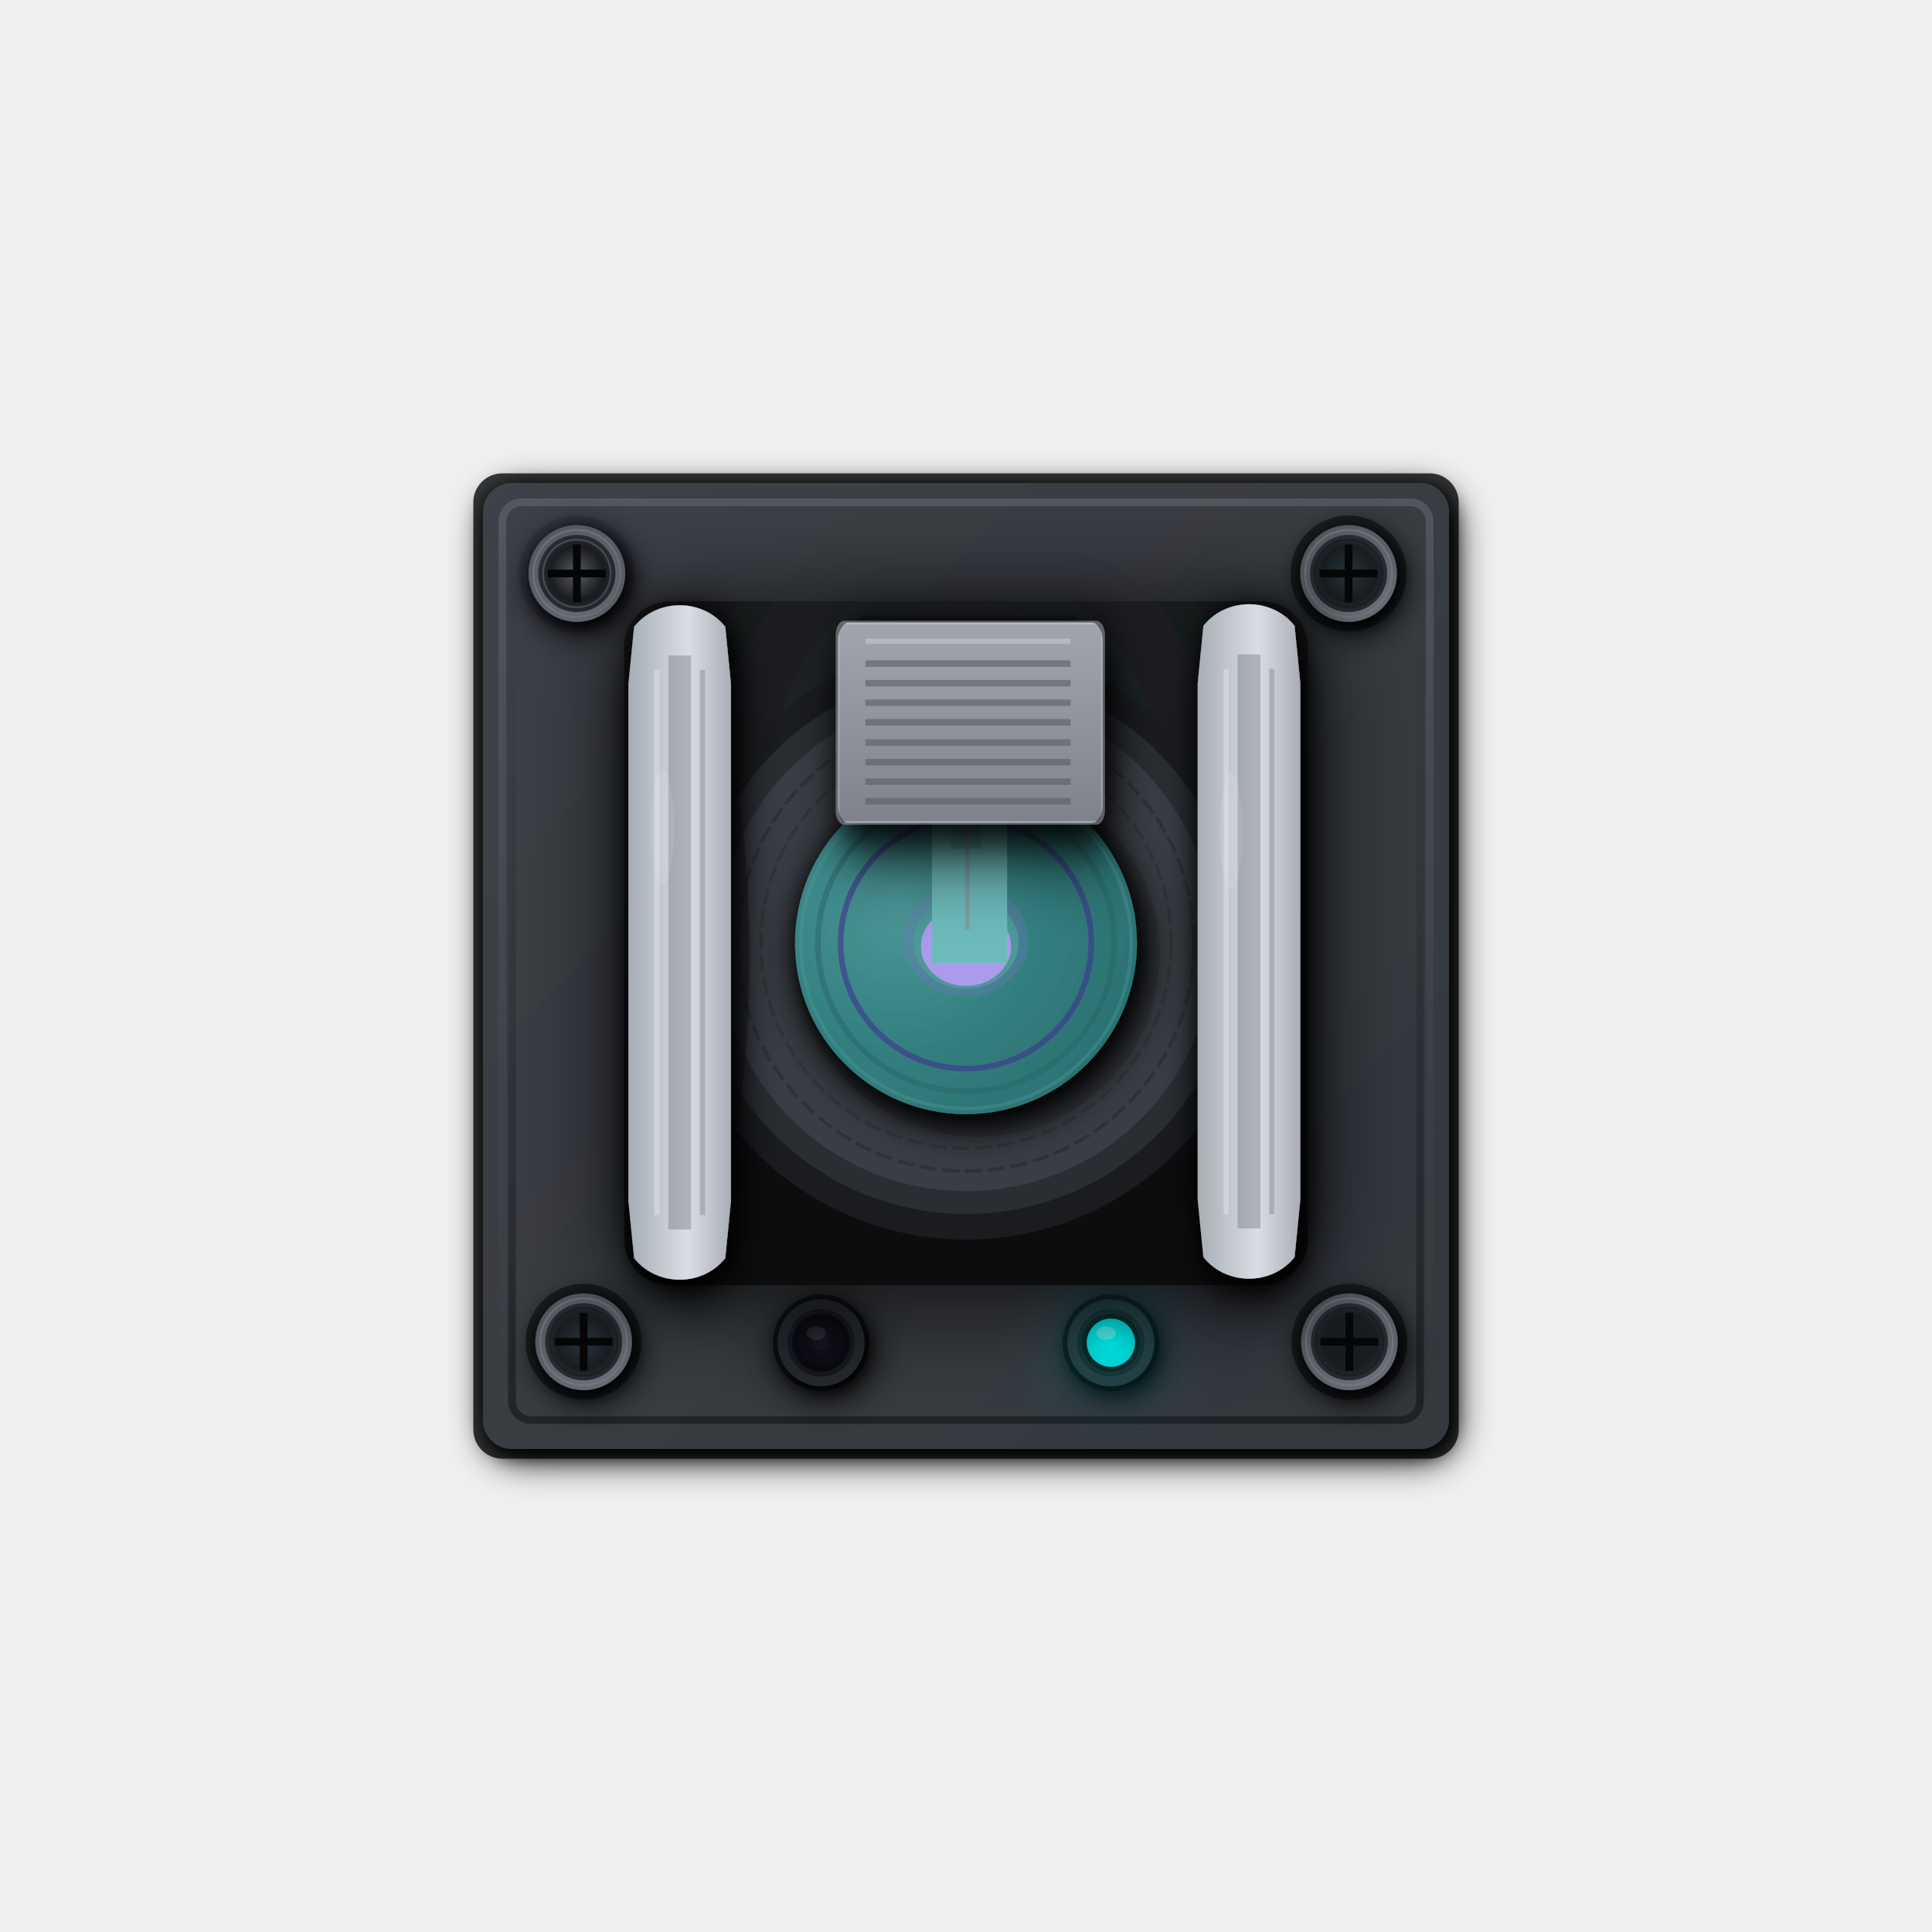
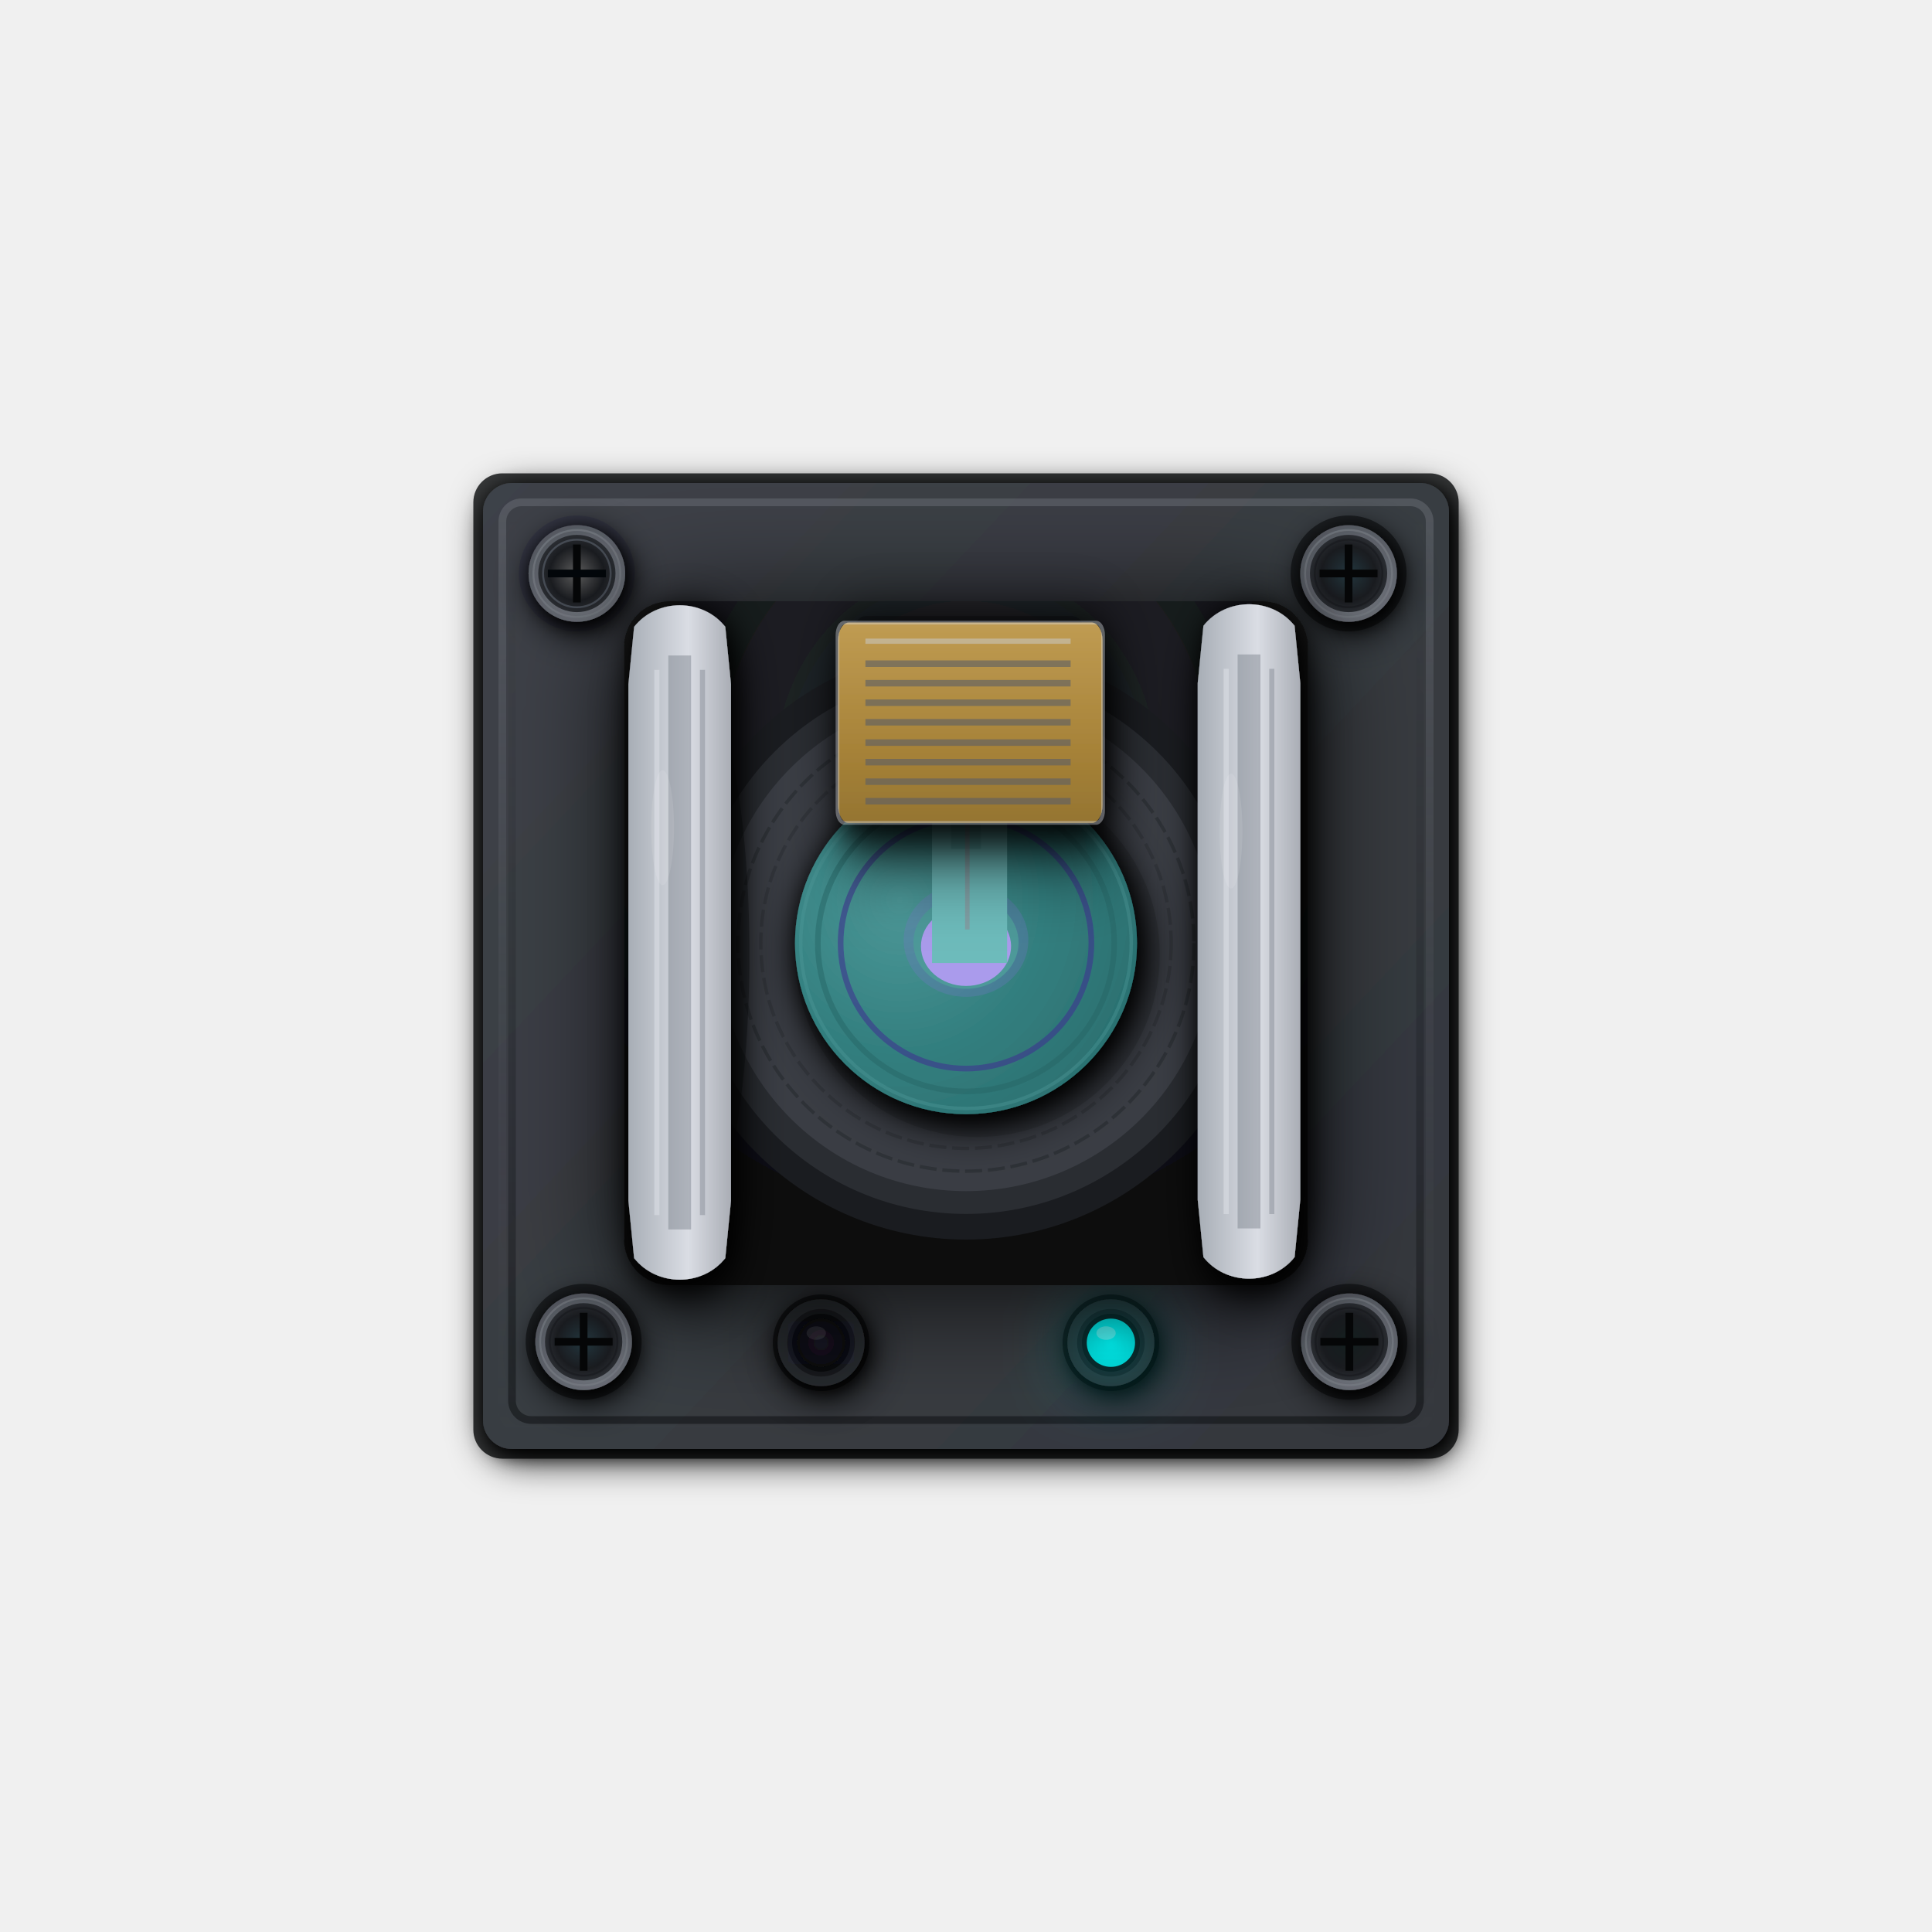
<svg xmlns="http://www.w3.org/2000/svg" xmlns:xlink="http://www.w3.org/1999/xlink" width="200" height="200" viewBox="0 0 200 200" version="1.1" id="svg106">
  <defs id="defs48">
    <radialGradient id="radialGradient112">
      <stop offset="0" style="stop-color:#243840;stop-opacity:1;" id="stop110" />
      <stop offset="70%" style="stop-color:#1a1c20;stop-opacity:1" id="stop111" />
      <stop offset="100%" style="stop-color:#2a2d32;stop-opacity:1" id="stop112" />
    </radialGradient>
    <linearGradient id="plateGradient" x1="-30.89" y1="-29.135" x2="253.988" y2="255.743" gradientTransform="matrix(0.9711755,0,0,1.02968,30,30)" gradientUnits="userSpaceOnUse">
      <stop offset="0%" style="stop-color:#4a4e56;stop-opacity:1" id="stop1" />
      <stop offset="30%" style="stop-color:#3d4147;stop-opacity:1" id="stop2" />
      <stop offset="70%" style="stop-color:#32353b;stop-opacity:1" id="stop3" />
      <stop offset="100%" style="stop-color:#25282d;stop-opacity:1" id="stop4" />
    </linearGradient>
    <linearGradient id="bevelHighlight" x1="51.6" y1="51.6" x2="51.6" y2="148.4" gradientUnits="userSpaceOnUse" gradientTransform="translate(30,30)">
      <stop offset="0%" style="stop-color:#6a6e76;stop-opacity:1" id="stop5" />
      <stop offset="50%" style="stop-color:#5a5e66;stop-opacity:0.5" id="stop6" />
      <stop offset="100%" style="stop-color:#4a4e56;stop-opacity:0" id="stop7" />
    </linearGradient>
    <linearGradient id="bevelShadow" x1="0%" y1="100%" x2="0%" y2="0%">
      <stop offset="0%" style="stop-color:#0a0c0e;stop-opacity:1" />
      <stop offset="50%" style="stop-color:#1a1c20;stop-opacity:0.5" />
      <stop offset="100%" style="stop-color:#2a2d32;stop-opacity:0" />
    </linearGradient>
    <radialGradient id="screwGradient">
      <stop offset="0%" style="stop-color:#7a7e86;stop-opacity:1" id="stop11" />
      <stop offset="40%" style="stop-color:#5a5e66;stop-opacity:1" id="stop12" />
      <stop offset="80%" style="stop-color:#3a3d44;stop-opacity:1" id="stop13" />
      <stop offset="100%" style="stop-color:#2a2d32;stop-opacity:1" id="stop14" />
    </radialGradient>
    <radialGradient id="screwRecess">
      <stop offset="0" style="stop-color:#5f5f5f;stop-opacity:1;" id="stop15" />
      <stop offset="70%" style="stop-color:#1a1c20;stop-opacity:1" id="stop16" />
      <stop offset="100%" style="stop-color:#2a2d32;stop-opacity:1" id="stop17" />
    </radialGradient>
    <radialGradient id="purpleButton" cx="-5.972" cy="-3.69" gradientTransform="matrix(0.9711755,0,0,1.02968,130,138)" fx="-5.972" fy="-3.69" r="42.732" gradientUnits="userSpaceOnUse">
      <stop offset="0%" style="stop-color:#4d9999;stop-opacity:1" id="stop18" />
      <stop offset="30%" style="stop-color:#337f7f;stop-opacity:1" id="stop19" />
      <stop offset="70%" style="stop-color:#266666;stop-opacity:1" id="stop20" />
      <stop offset="100%" style="stop-color:#1a4d4d;stop-opacity:1" id="stop21" />
    </radialGradient>
    <linearGradient id="flatMetalGradient" x1="-17.959" y1="9.845" x2="-17.959" y2="48.065" gradientTransform="matrix(1.447743,0,0,0.6907304,100,108)" gradientUnits="userSpaceOnUse">
-       <stop offset="0%" style="stop-color:#cacdd4;stop-opacity:1" id="stop22" />
-       <stop offset="20%" style="stop-color:#a8acb4;stop-opacity:1" id="stop23" />
-       <stop offset="50%" style="stop-color:#8a8e96;stop-opacity:1" id="stop24" />
-       <stop offset="80%" style="stop-color:#6a6e76;stop-opacity:1" id="stop25" />
-       <stop offset="100%" style="stop-color:#5a5e66;stop-opacity:1" id="stop26" />
+       <stop offset="0%" style="stop-color:#d9bf79;stop-opacity:1" id="stop22" />
+       <stop offset="20%" style="stop-color:#c8a45b;stop-opacity:1" id="stop23" />
+       <stop offset="50%" style="stop-color:#a58137;stop-opacity:1" id="stop24" />
+       <stop offset="80%" style="stop-color:#7a612a;stop-opacity:1" id="stop25" />
+       <stop offset="100%" style="stop-color:#5d4621;stop-opacity:1" id="stop26" />
    </linearGradient>
    <linearGradient id="guardGradient" x1="0" y1="0" x2="1" y2="0">
      <stop offset="0%" style="stop-color:#5a5e66;stop-opacity:1" id="stop27" />
      <stop offset="15%" style="stop-color:#7a7e86;stop-opacity:1" id="stop28" />
      <stop offset="30%" style="stop-color:#aab0b8;stop-opacity:1" id="stop29" />
      <stop offset="50%" style="stop-color:#dadde4;stop-opacity:1" id="stop30" />
      <stop offset="70%" style="stop-color:#9a9ea6;stop-opacity:1" id="stop31" />
      <stop offset="85%" style="stop-color:#6a6e76;stop-opacity:1" id="stop32" />
      <stop offset="100%" style="stop-color:#4a4e56;stop-opacity:1" id="stop33" />
    </linearGradient>
    <radialGradient id="ledOff" cx="0" cy="0" fx="0" fy="0" r="2.5" gradientUnits="userSpaceOnUse">
      <stop offset="0%" style="stop-color:#1a1525;stop-opacity:1" id="stop34" />
      <stop offset="100%" style="stop-color:#0a0a0f;stop-opacity:1" id="stop35" />
    </radialGradient>
    <radialGradient id="ledPurpleOn" cx="5.9604645e-07" cy="5.9604645e-07" fx="5.9604645e-07" fy="5.9604645e-07" r="12.1" gradientUnits="userSpaceOnUse">
      <stop offset="0%" style="stop-color:#4d9999;stop-opacity:1" id="stop36" />
      <stop offset="40%" style="stop-color:#337f7f;stop-opacity:1" id="stop37" />
      <stop offset="100%" style="stop-color:#266666;stop-opacity:1" id="stop38" />
    </radialGradient>
    <radialGradient id="ledTealOn" cx="5.9604645e-07" cy="5.9604645e-07" fx="5.9604645e-07" fy="5.9604645e-07" r="12.1" gradientUnits="userSpaceOnUse">
      <stop offset="0%" style="stop-color:#00ffff;stop-opacity:1" id="stop36t" />
      <stop offset="40%" style="stop-color:#00cccc;stop-opacity:1" id="stop37t" />
      <stop offset="100%" style="stop-color:#009999;stop-opacity:1" id="stop38t" />
    </radialGradient>
    <radialGradient id="recessGradient" cx="-9.1510952e-07" cy="-15.241" gradientTransform="matrix(0.9770084,0,0,1.023533,130,138)" fx="-9.1510952e-07" fy="-15.241" r="42.988" gradientUnits="userSpaceOnUse">
      <stop offset="0%" style="stop-color:#2a2d32;stop-opacity:1" id="stop39" />
      <stop offset="50%" style="stop-color:#1a1c20;stop-opacity:1" id="stop40" />
      <stop offset="100%" style="stop-color:#0a0c0e;stop-opacity:1" id="stop41" />
    </radialGradient>
    <filter id="multiShadow" x="-0.8" y="-0.8" width="2.767" height="2.933">
      <feGaussianBlur in="SourceAlpha" stdDeviation="1" id="feGaussianBlur41" />
      <feOffset dx="0.3" dy="0.5" result="shadow1" id="feOffset41" />
      <feGaussianBlur in="SourceAlpha" stdDeviation="2" id="feGaussianBlur42" />
      <feOffset dx="0.5" dy="1" result="shadow2" id="feOffset42" />
      <feComponentTransfer in="shadow2" id="feComponentTransfer42">
        <feFuncA type="linear" slope="0.3" id="feFuncA42" />
      </feComponentTransfer>
      <feMerge id="feMerge44">
        <feMergeNode in="shadow2" id="feMergeNode42" />
        <feMergeNode in="shadow1" id="feMergeNode43" />
        <feMergeNode in="SourceGraphic" id="feMergeNode44" />
      </feMerge>
    </filter>
    <filter id="deepRecess" x="-0.2" y="-0.2" width="1.4" height="1.467">
      <feGaussianBlur in="SourceAlpha" stdDeviation="5" id="feGaussianBlur44" />
      <feOffset dx="0.2" dy="1" id="feOffset44" />
      <feComposite operator="out" in2="SourceAlpha" id="feComposite44" />
      <feColorMatrix values="0 0 0 0 0 0 0 0 0 0 0 0 0 0 0 0 0 0 0.8 0" id="feColorMatrix44" />
      <feBlend mode="normal" in2="SourceGraphic" id="feBlend44" />
    </filter>
    <filter id="textEmboss" x="-0.017" y="-0.18" width="1.033" height="1.435">
      <feGaussianBlur in="SourceAlpha" stdDeviation="0.5" id="feGaussianBlur45" />
      <feOffset dx="0.1" dy="0.2" result="offsetblur" id="feOffset45" />
      <feFlood flood-color="#000000" flood-opacity="0.6" id="feFlood45" />
      <feComposite in2="offsetblur" operator="in" id="feComposite45" />
      <feMerge id="feMerge46">
        <feMergeNode id="feMergeNode45" />
        <feMergeNode in="SourceGraphic" id="feMergeNode46" />
      </feMerge>
    </filter>
    <filter id="ledGlow" x="-1.92" y="-1.92" width="4.84" height="4.84">
      <feGaussianBlur stdDeviation="4" result="coloredBlur" id="feGaussianBlur46" />
      <feMerge id="feMerge48">
        <feMergeNode in="coloredBlur" id="feMergeNode47" />
        <feMergeNode in="SourceGraphic" id="feMergeNode48" />
      </feMerge>
    </filter>
    <linearGradient xlink:href="#guardGradient" id="linearGradient106" x1="-27.531" y1="-25.966" x2="31.06" y2="-25.966" gradientTransform="matrix(0.4249815,0,0,2.353044,75,108)" gradientUnits="userSpaceOnUse" />
    <radialGradient id="screwGradient-8" gradientTransform="scale(0.9722425,1.02855)" cx="0.771" cy="1.458" fx="0.771" fy="1.458" r="13.32" gradientUnits="userSpaceOnUse">
      <stop offset="0%" style="stop-color:#7a7e86;stop-opacity:1" id="stop11-5" />
      <stop offset="40%" style="stop-color:#5a5e66;stop-opacity:1" id="stop12-8" />
      <stop offset="80%" style="stop-color:#3a3d44;stop-opacity:1" id="stop13-9" />
      <stop offset="100%" style="stop-color:#2a2d32;stop-opacity:1" id="stop14-6" />
    </radialGradient>
    <filter id="multiShadow-0" x="-0.72" y="-0.72" width="2.59" height="2.74">
      <feGaussianBlur in="SourceAlpha" stdDeviation="1" id="feGaussianBlur41-4" />
      <feOffset dx="0.3" dy="0.5" result="shadow1" id="feOffset41-2" />
      <feGaussianBlur in="SourceAlpha" stdDeviation="2" id="feGaussianBlur42-3" />
      <feOffset dx="0.5" dy="1" result="shadow2" id="feOffset42-3" />
      <feComponentTransfer in="shadow2" id="feComponentTransfer42-7">
        <feFuncA type="linear" slope="0.3" id="feFuncA42-0" />
      </feComponentTransfer>
      <feMerge id="feMerge44-0">
        <feMergeNode in="shadow2" id="feMergeNode42-1" />
        <feMergeNode in="shadow1" id="feMergeNode43-0" />
        <feMergeNode in="SourceGraphic" id="feMergeNode44-3" />
      </feMerge>
    </filter>
    <radialGradient id="screwRecess-0" cx="0" cy="0" fx="0" fy="0" r="4" gradientUnits="userSpaceOnUse">
      <stop offset="0" style="stop-color:#243840;stop-opacity:1;" id="stop15-0" />
      <stop offset="70%" style="stop-color:#1a1c20;stop-opacity:1" id="stop16-3" />
      <stop offset="100%" style="stop-color:#2a2d32;stop-opacity:1" id="stop17-8" />
    </radialGradient>
    <radialGradient id="screwGradient-8-9" gradientTransform="scale(0.9722425,1.02855)" cx="0.771" cy="1.458" fx="0.771" fy="1.458" r="13.32" gradientUnits="userSpaceOnUse">
      <stop offset="0%" style="stop-color:#7a7e86;stop-opacity:1" id="stop11-5-3" />
      <stop offset="40%" style="stop-color:#5a5e66;stop-opacity:1" id="stop12-8-0" />
      <stop offset="80%" style="stop-color:#3a3d44;stop-opacity:1" id="stop13-9-0" />
      <stop offset="100%" style="stop-color:#2a2d32;stop-opacity:1" id="stop14-6-3" />
    </radialGradient>
    <filter id="multiShadow-0-0" x="-0.72" y="-0.72" width="2.59" height="2.74">
      <feGaussianBlur in="SourceAlpha" stdDeviation="1" id="feGaussianBlur41-4-1" />
      <feOffset dx="0.3" dy="0.5" result="shadow1" id="feOffset41-2-9" />
      <feGaussianBlur in="SourceAlpha" stdDeviation="2" id="feGaussianBlur42-3-8" />
      <feOffset dx="0.5" dy="1" result="shadow2" id="feOffset42-3-6" />
      <feComponentTransfer in="shadow2" id="feComponentTransfer42-7-9">
        <feFuncA type="linear" slope="0.3" id="feFuncA42-0-0" />
      </feComponentTransfer>
      <feMerge id="feMerge44-0-1">
        <feMergeNode in="shadow2" id="feMergeNode42-1-6" />
        <feMergeNode in="shadow1" id="feMergeNode43-0-4" />
        <feMergeNode in="SourceGraphic" id="feMergeNode44-3-4" />
      </feMerge>
    </filter>
    <radialGradient id="screwRecess-0-8" cx="0" cy="0" fx="0" fy="0" r="4" gradientUnits="userSpaceOnUse">
      <stop offset="0" style="stop-color:#152020;stop-opacity:1;" id="stop15-0-6" />
      <stop offset="70%" style="stop-color:#1a1c20;stop-opacity:1" id="stop16-3-1" />
      <stop offset="100%" style="stop-color:#2a2d32;stop-opacity:1" id="stop17-8-4" />
    </radialGradient>
    <radialGradient xlink:href="#screwGradient" id="radialGradient107" gradientTransform="scale(0.9711755,1.02968)" cx="0.858" cy="1.619" fx="0.858" fy="1.619" r="14.244" gradientUnits="userSpaceOnUse" />
    <radialGradient xlink:href="#screwRecess" id="radialGradient108" cx="0" cy="0" fx="0" fy="0" r="4" gradientUnits="userSpaceOnUse" />
    <radialGradient xlink:href="#screwGradient" id="radialGradient109" gradientTransform="scale(0.9711755,1.02968)" cx="0.858" cy="1.619" fx="0.858" fy="1.619" r="14.244" gradientUnits="userSpaceOnUse" />
    <radialGradient xlink:href="#radialGradient112" id="radialGradient110" cx="0" cy="0" fx="0" fy="0" r="4" gradientUnits="userSpaceOnUse" />
    <filter id="multiShadow-5" x="-0.8" y="-0.153" width="2.767" height="1.37">
      <feGaussianBlur in="SourceAlpha" stdDeviation="1" id="feGaussianBlur41-5" />
      <feOffset dx="0.3" dy="0.5" result="shadow1" id="feOffset41-1" />
      <feGaussianBlur in="SourceAlpha" stdDeviation="2" id="feGaussianBlur42-1" />
      <feOffset dx="0.5" dy="1" result="shadow2" id="feOffset42-2" />
      <feComponentTransfer in="shadow2" id="feComponentTransfer42-2">
        <feFuncA type="linear" slope="0.3" id="feFuncA42-9" />
      </feComponentTransfer>
      <feMerge id="feMerge44-4">
        <feMergeNode in="shadow2" id="feMergeNode42-3" />
        <feMergeNode in="shadow1" id="feMergeNode43-4" />
        <feMergeNode in="SourceGraphic" id="feMergeNode44-1" />
      </feMerge>
    </filter>
    <linearGradient xlink:href="#guardGradient" id="linearGradient110" gradientUnits="userSpaceOnUse" gradientTransform="matrix(0.4249815,0,0,2.353044,75,108)" x1="-27.531" y1="-25.966" x2="31.06" y2="-25.966" />
  </defs>
  <g id="alignFrame" transform="translate(-30,-30)">
    <rect x="79" y="79" width="102" height="102" rx="3" ry="3" fill="#0a0c0e" opacity="0.8" id="rect48" />
    <rect x="80" y="80" width="100" height="100" rx="3" ry="3" fill="url(#plateGradient)" filter="url(#multiShadow)" id="rect49" style="fill:url(#plateGradient)" />
    <rect x="82" y="82" width="96" height="96" rx="2" ry="2" fill="none" stroke="url(#bevelHighlight)" stroke-width="0.8" opacity="0.5" id="rect50" style="stroke:url(#bevelHighlight)" />
    <rect x="83" y="83" width="94" height="94" rx="2" ry="2" fill="none" stroke="url(#bevelShadow)" stroke-width="0.8" opacity="0.5" id="rect51" style="stroke:url(#bevelShadow)" />
    <g transform="translate(89.71667,89.36667)" id="g55">
      <circle r="6" fill="#0a0c0e" opacity="0.6" id="circle51" cx="0" cy="0" style="display:inline;fill:#313145;fill-opacity:1" />
      <circle r="5" fill="url(#screwGradient)" filter="url(#multiShadow)" id="circle52" style="display:inline;fill:url(#radialGradient107)" cx="0" cy="0" />
      <circle r="4" fill="url(#screwRecess)" id="circle53" style="display:inline;fill:url(#radialGradient108)" cx="0" cy="0" />
      <rect x="-0.4" y="-3" width="0.8" height="6" fill="#050607" id="rect53" />
      <rect x="-3" y="-0.4" width="6" height="0.8" fill="#050607" id="rect54" style="display:inline;fill:#02060a;fill-opacity:1" />
      <circle r="4.5" fill="none" stroke="#7a7e86" stroke-width="0.2" opacity="0.6" id="circle54" cx="0" cy="0" style="display:inline" />
      <circle r="3.5" fill="none" stroke="#1a1c20" stroke-width="0.2" opacity="0.8" id="circle55" cx="0" cy="0" style="display:inline;stroke:#4f555f;stroke-opacity:1" />
    </g>
    <g transform="translate(90.41667,168.9)" id="g55-6">
      <circle r="6" fill="#0a0c0e" opacity="0.6" id="circle51-0" cx="0" cy="0" />
      <circle r="5" fill="url(#screwGradient)" filter="url(#multiShadow)" id="circle52-4" cx="0" cy="0" style="display:inline;fill:url(#screwGradient-8);filter:url(#multiShadow-0)" />
      <circle r="4" fill="url(#screwRecess)" id="circle53-0" cx="0" cy="0" style="display:inline;fill:url(#screwRecess-0)" />
      <rect x="-0.4" y="-3" width="0.8" height="6" fill="#050607" id="rect53-9" style="display:inline" />
      <rect x="-3" y="-0.4" width="6" height="0.8" fill="#050607" id="rect54-2" />
      <circle r="4.5" fill="none" stroke="#7a7e86" stroke-width="0.2" opacity="0.6" id="circle54-4" cx="0" cy="0" />
      <circle r="3.5" fill="none" stroke="#1a1c20" stroke-width="0.2" opacity="0.8" id="circle55-9" cx="0" cy="0" />
    </g>
    <g transform="translate(169.6868,168.9)" id="g55-6-8">
      <circle r="6" fill="#0a0c0e" opacity="0.6" id="circle51-0-1" cx="0" cy="0" />
      <circle r="5" fill="url(#screwGradient)" filter="url(#multiShadow)" id="circle52-4-0" cx="0" cy="0" style="fill:url(#screwGradient-8-9);filter:url(#multiShadow-0-0)" />
      <circle r="4" fill="url(#screwRecess)" id="circle53-0-3" cx="0" cy="0" style="display:inline;fill:url(#screwRecess-0-8)" />
      <rect x="-0.4" y="-3" width="0.8" height="6" fill="#050607" id="rect53-9-1" />
      <rect x="-3" y="-0.4" width="6" height="0.8" fill="#050607" id="rect54-2-1" />
      <circle r="4.5" fill="none" stroke="#7a7e86" stroke-width="0.2" opacity="0.6" id="circle54-4-5" cx="0" cy="0" />
      <circle r="3.5" fill="none" stroke="#1a1c20" stroke-width="0.2" opacity="0.8" id="circle55-9-0" cx="0" cy="0" />
    </g>
    <g transform="translate(169.6035,89.36667)" id="g60" style="display:inline">
      <circle r="6" fill="#0a0c0e" opacity="0.6" id="circle56" cx="0" cy="0" />
      <circle r="5" fill="url(#screwGradient)" filter="url(#multiShadow)" id="circle57" style="fill:url(#radialGradient109)" cx="0" cy="0" />
      <circle r="4" fill="url(#screwRecess)" id="circle58" style="display:inline;fill:url(#radialGradient110)" cx="0" cy="0" />
      <rect x="-0.4" y="-3" width="0.8" height="6" fill="#050607" id="rect58" />
      <rect x="-3" y="-0.4" width="6" height="0.8" fill="#050607" id="rect59" />
      <circle r="4.5" fill="none" stroke="#7a7e86" stroke-width="0.2" opacity="0.6" id="circle59" cx="0" cy="0" style="display:inline" />
      <circle r="3.5" fill="none" stroke="#1a1c20" stroke-width="0.2" opacity="0.8" id="circle60" cx="0" cy="0" style="display:inline" />
    </g>
    <text x="130" y="114" font-family="Arial, sans-serif" font-size="7px" font-weight="400" letter-spacing="0.3" text-anchor="middle" fill="#7a7e86" id="text71">FIELD 1</text>
    <g transform="translate(115,169)" id="g75">
      <circle r="5" fill="#0a0c0e" opacity="0.7" id="circle71" cx="0" cy="0" />
      <circle r="4.5" fill="#2a2d32" filter="url(#multiShadow)" id="circle72" cx="0" cy="0" />
      <circle r="3.5" fill="#1a1c20" id="circle73" cx="0" cy="0" />
      <circle r="3" fill="#0a0c0e" id="circle74" cx="0" cy="0" />
      <circle r="2.5" fill="url(#ledOff)" filter="url(#ledGlow)" id="circle75" style="fill:url(#ledOff)" cx="0" cy="0" />
      <ellipse cx="-0.5" cy="-1" rx="1" ry="0.7" fill="#ffffff" opacity="0.1" id="ellipse75" />
    </g>
    <g transform="translate(145,169)" id="g80" style="display:inline">
      <circle r="5" fill="#0a0c0e" opacity="0.7" id="circle76" cx="0" cy="0" />
      <circle r="4.5" fill="#2a2d32" filter="url(#multiShadow)" id="circle77" cx="0" cy="0" />
      <circle r="3.5" fill="#1a1c20" id="circle78" cx="0" cy="0" />
      <circle r="3" fill="#0a0c0e" id="circle79" cx="0" cy="0" />
      <circle r="2.5" fill="url(#ledTealOn)" filter="url(#ledGlow)" id="circle80" style="fill:url(#ledTealOn)" cx="0" cy="0" />
      <ellipse cx="-0.5" cy="-1" rx="1" ry="0.7" fill="#ffffff" opacity="0.3" id="ellipse80" />
    </g>
    <g id="assemblyScaleOn" transform="translate(130,130) scale(1.18) translate(-130,-130) translate(0,-10)">
      <rect x="100" y="108" width="60" height="60" rx="4" ry="4" fill="url(#recessGradient)" filter="url(#deepRecess)" id="rect81" style="fill:url(#recessGradient)" />
      <circle r="26" fill="#1a1c20" id="circle81" cx="130" cy="138" style="display:inline" />
      <circle r="24" fill="#2a2d32" stroke="#1a1c20" stroke-width="0.5" id="circle82" cx="130" cy="138" style="display:inline" />
      <circle r="22" fill="#3a3d44" stroke="#2a2d32" stroke-width="0.5" id="circle83" cx="130" cy="138" style="display:inline" />
      <circle r="20" fill="none" stroke="#2a2d32" stroke-width="0.3" stroke-dasharray="1.5, 0.5" opacity="0.7" id="circle84" cx="130" cy="138" style="display:inline" />
      <circle r="18" fill="none" stroke="#2a2d32" stroke-width="0.3" stroke-dasharray="1.5, 0.5" opacity="0.5" id="circle85" cx="130" cy="138" style="display:inline" />
      <circle r="16" fill="#2a2d32" opacity="0.5" id="circle86" cx="131" cy="139" style="display:inline" />
      <circle r="15" fill="url(#purpleButton)" filter="url(#multiShadow)" id="circle87" style="display:inline;fill:url(#purpleButton)" cx="130" cy="138" />
      <circle r="14.5" fill="none" stroke="#4d9999" stroke-width="0.3" opacity="0.4" id="circle88" cx="130" cy="138" />
      <ellipse fill="#050607" id="circle93-5" cx="130" cy="138" style="display:inline;fill:#9e91d2;fill-opacity:1;stroke-width:1.061" rx="3.491" ry="2.902" />
      <circle r="13" fill="none" stroke="#266666" stroke-width="0.5" opacity="0.5" id="circle89" cx="130" cy="138" style="display:inline" />
      <circle r="11" fill="none" stroke="#3d3490" stroke-width="0.5" opacity="0.6" id="circle90" cx="130" cy="138" style="display:inline" />
      <ellipse fill="#1a1c20" id="circle91" cx="130" cy="137.74" style="display:inline;opacity:0.264;fill:#7a72cd;fill-opacity:1;stroke-width:1.302" rx="5.467" ry="4.963" />
      <ellipse fill="#0a0c0e" id="circle92" cx="130" cy="137.936" style="display:inline;fill:#4d9999;fill-opacity:1;stroke-width:1.237" rx="4.611" ry="4.062" />
      <ellipse fill="#050607" id="circle93" cx="130" cy="138.269" style="display:inline;fill:#aa9bec;fill-opacity:1;stroke-width:1.237" rx="3.952" ry="3.482" />
      <ellipse cx="106" cy="139" rx="5" ry="24" fill="#0a0c0e" opacity="0.4" id="ellipse93" style="display:inline" />
      <path d="m 79,86 c -2,-2 -6,-2 -8,0 l -0.5,4 v 36 l 0.5,4 c 2,2 6,2 8,0 l 0.5,-4 V 90 Z" fill="url(#guardGradient)" filter="url(#multiShadow)" id="path93" style="display:inline;fill:url(#linearGradient106)" transform="matrix(1,0,0,1.258824,29.88333,1.982351)" />
      <rect x="103.883" y="112.759" width="2" height="50.353" fill="#3a3d44" opacity="0.4" id="rect93" style="fill:#6c727d;fill-opacity:1;stroke-width:1.122" />
      <line x1="102.883" y1="114.018" x2="102.883" y2="161.853" stroke="#dadde4" stroke-width="0.449" opacity="0.6" id="line93" />
      <line x1="106.883" y1="114.018" x2="106.883" y2="161.853" stroke="#5a5e66" stroke-width="0.449" opacity="0.5" id="line94" style="stroke:#878d98;stroke-opacity:1" />
      <ellipse cx="103.383" cy="127.865" rx="1" ry="5.035" fill="#ffffff" opacity="0.1" id="ellipse94" style="display:inline;stroke-width:1.122" />
      <path d="m 79,86 c -2,-2 -6,-2 -8,0 l -0.5,4 v 36 l 0.5,4 c 2,2 6,2 8,0 l 0.5,-4 V 90 Z" fill="url(#guardGradient)" filter="url(#multiShadow)" id="path93-4" style="display:inline;fill:url(#linearGradient110);filter:url(#multiShadow-5)" transform="matrix(1,0,0,1.258824,79.82788,1.892973)" />
      <rect x="153.828" y="112.669" width="2" height="50.353" fill="#3a3d44" opacity="0.4" id="rect93-3" style="fill:#6c727d;fill-opacity:1;stroke-width:1.122" />
      <line x1="152.828" y1="113.928" x2="152.828" y2="161.764" stroke="#dadde4" stroke-width="0.449" opacity="0.6" id="line93-4" />
      <line x1="156.828" y1="113.928" x2="156.828" y2="161.764" stroke="#5a5e66" stroke-width="0.449" opacity="0.5" id="line94-3" style="stroke:#878d98;stroke-opacity:1" />
      <ellipse cx="153.25" cy="128.165" rx="1" ry="5.035" fill="#ffffff" opacity="0.1" id="ellipse94-1" style="display:inline;stroke-width:1.122" />
      <rect x="127.02" y="121.71" width="6.587" height="18.025" fill="#4a4e56" opacity="0.8" id="rect96" style="opacity:1;fill:#6dbbbb;fill-opacity:1;stroke-width:1.681" />
      <rect x="128.683" y="113.481" width="2.635" height="16.25" fill="#6a6e76" id="rect97" style="fill:#5daaaa;fill-opacity:1;stroke-width:1.237" />
      <rect x="129.919" y="122.87" width="0.395" height="13.928" fill="#8a8e96" opacity="0.6" id="rect98" style="stroke-width:1.237" />
      <rect x="120.269" y="109.291" width="20" height="8" rx="1" ry="1" fill="#0a0c0e" opacity="0.4" id="rect99" />
      <rect x="90" y="122" width="20" height="9" rx="0.8" ry="0.8" fill="url(#flatMetalGradient)" filter="url(#multiShadow)" id="rect100" style="display:inline;fill:url(#flatMetalGradient)" transform="matrix(1.159458,0,0,1.952153,14.43087,-128.2864)" />
      <rect x="118.726" y="109.876" width="23.301" height="17.569" rx="0.613" ry="1.098" fill="none" stroke="#dadde4" stroke-width="0.328" opacity="0.4" id="rect101" />
      <g opacity="0.6" id="g104" transform="matrix(1.125,0,0,1.142565,130.1767,102.1206)">
        <line x1="-8" y1="16" x2="8" y2="16" stroke="#5a5e66" stroke-width="0.5" id="line101" />
        <line x1="-8" y1="17.5" x2="8" y2="17.5" stroke="#5a5e66" stroke-width="0.5" id="line102" />
        <line x1="-8" y1="19" x2="8" y2="19" stroke="#5a5e66" stroke-width="0.5" id="line103" />
        <line x1="-8" y1="20.5" x2="8" y2="20.5" stroke="#5a5e66" stroke-width="0.5" id="line104" />
      </g>
      <g opacity="0.6" id="g104-2" transform="matrix(1.125,0,0,1.142565,130.1767,95.19508)">
        <line x1="-8" y1="16" x2="8" y2="16" stroke="#5a5e66" stroke-width="0.5" id="line101-5" />
        <line x1="-8" y1="17.5" x2="8" y2="17.5" stroke="#5a5e66" stroke-width="0.5" id="line102-6" />
        <line x1="-8" y1="19" x2="8" y2="19" stroke="#5a5e66" stroke-width="0.5" id="line103-7" />
        <line x1="-8" y1="20.5" x2="8" y2="20.5" stroke="#5a5e66" stroke-width="0.5" id="line104-2" />
      </g>
      <rect x="121.177" y="111.277" width="18" height="0.457" fill="#cacdd4" opacity="0.5" id="rect104" style="stroke-width:1.069" />
    </g>
  </g>
</svg>
